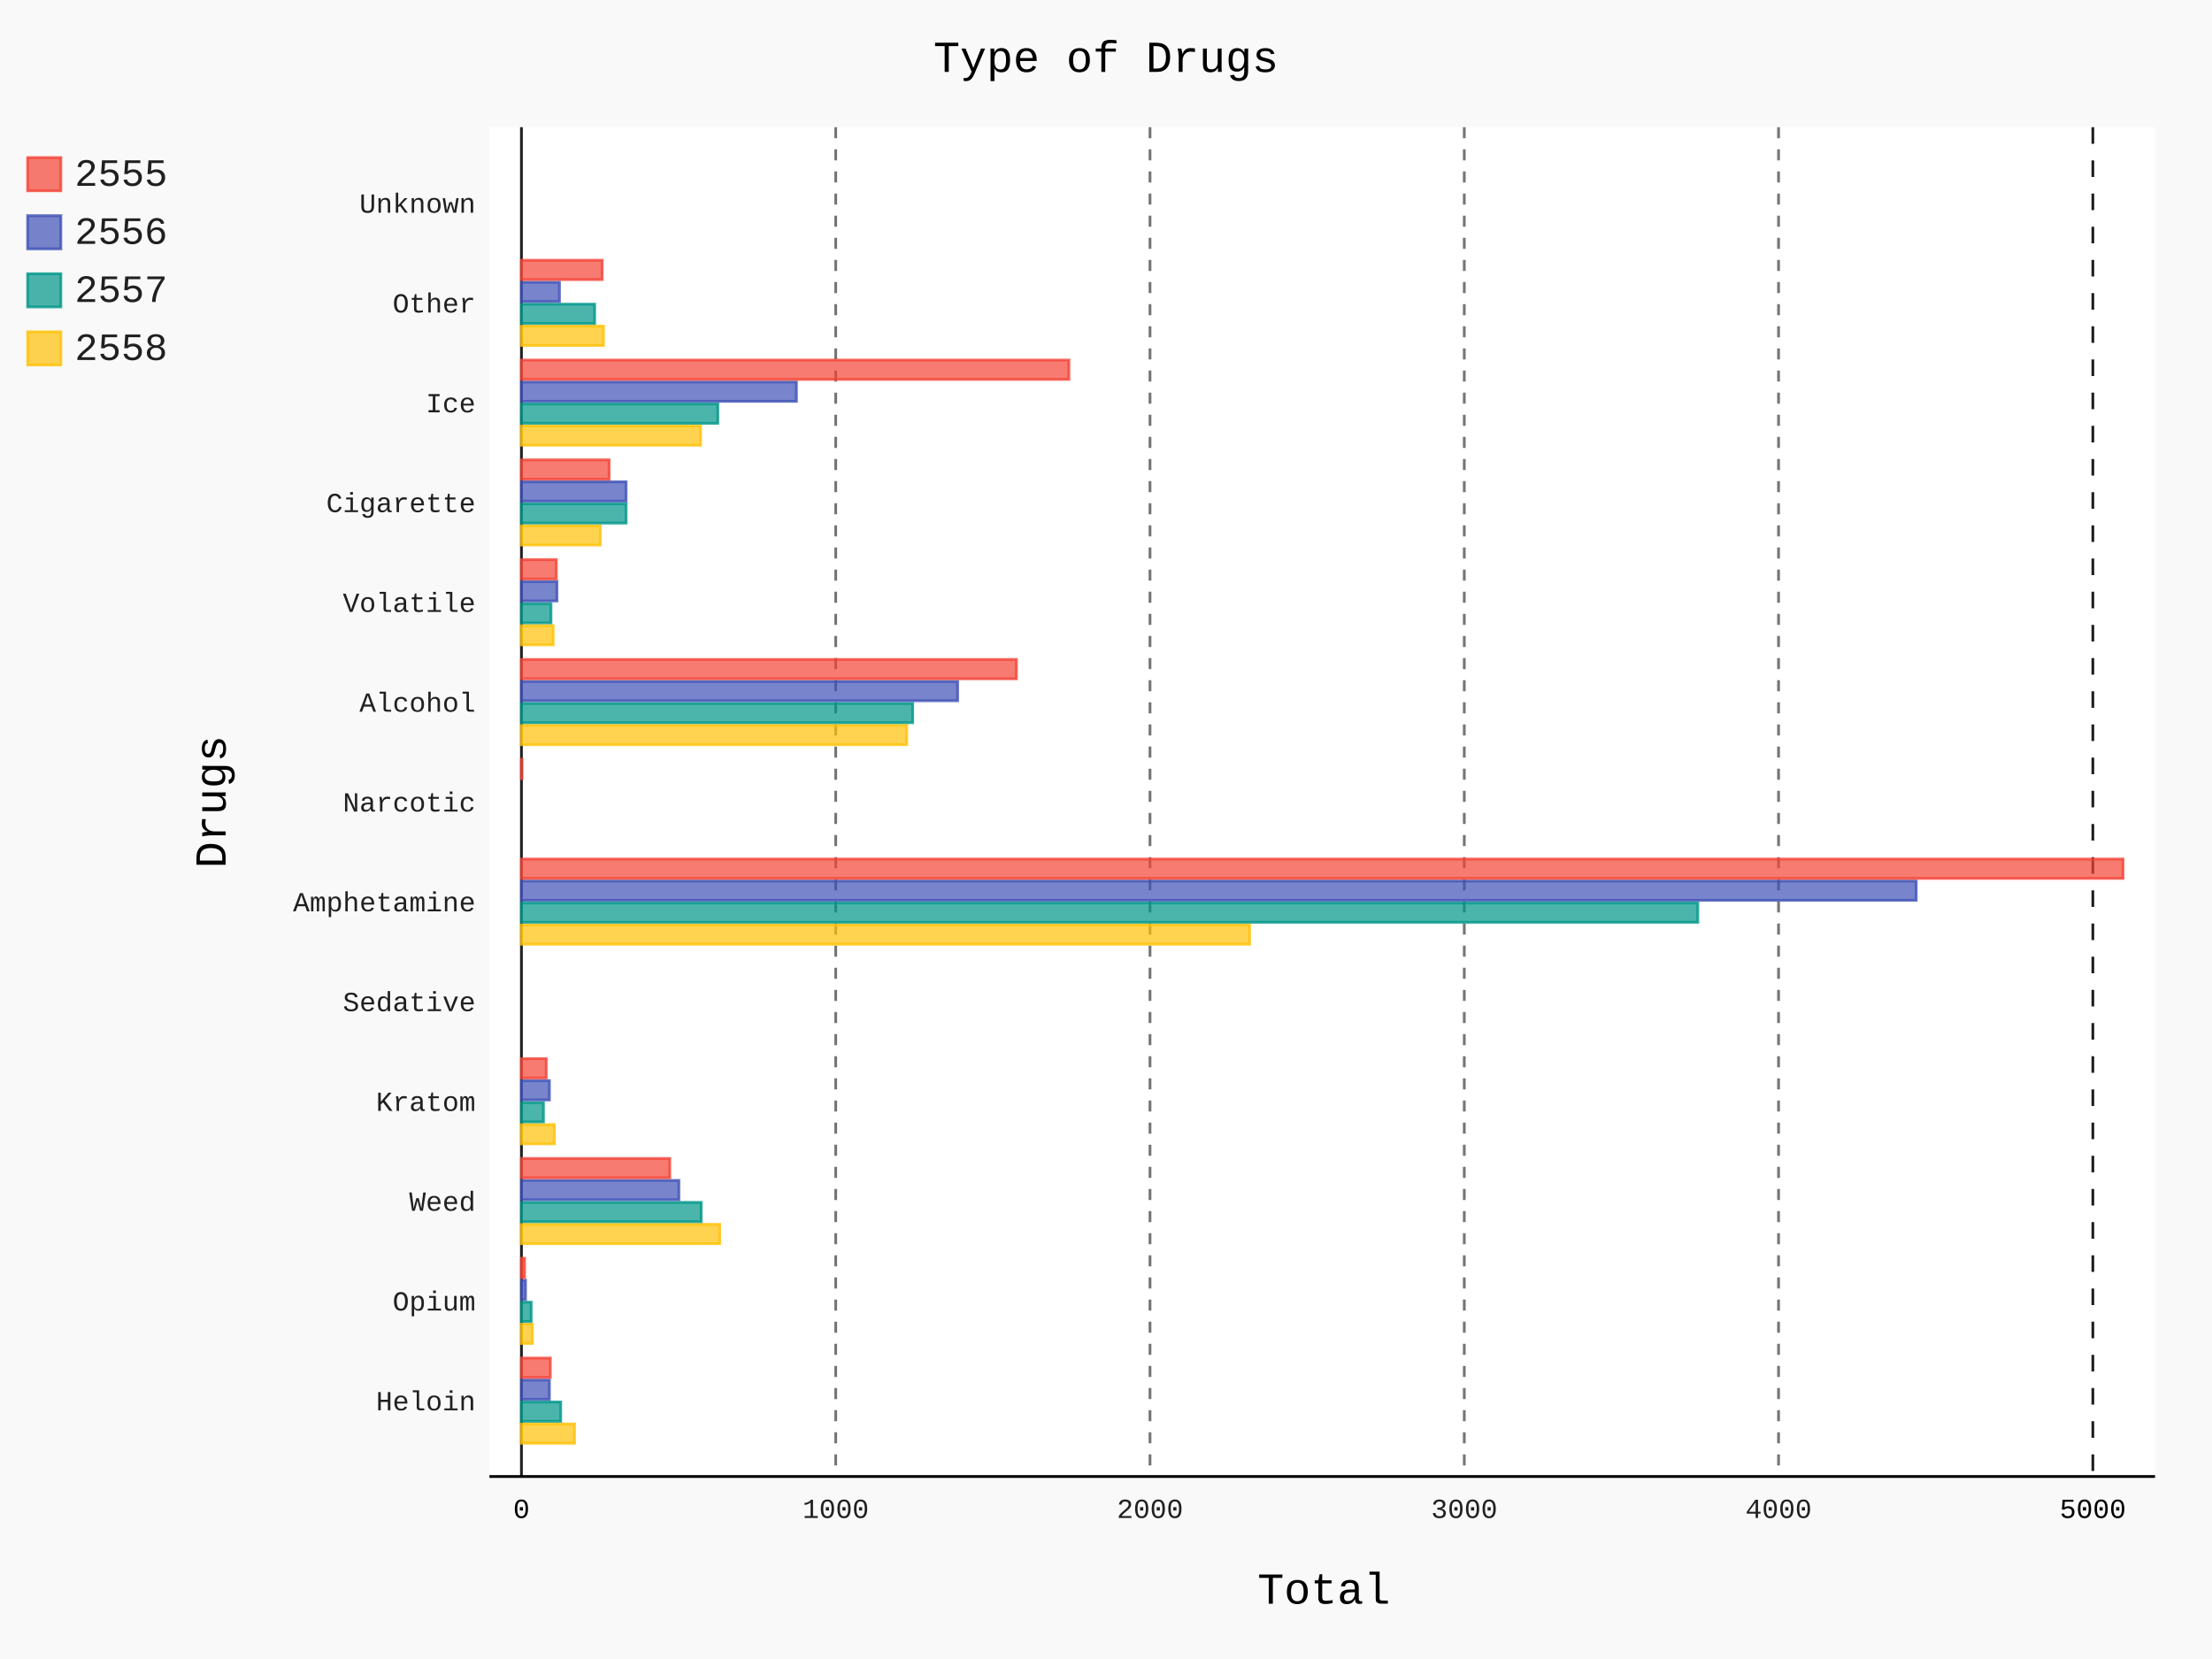
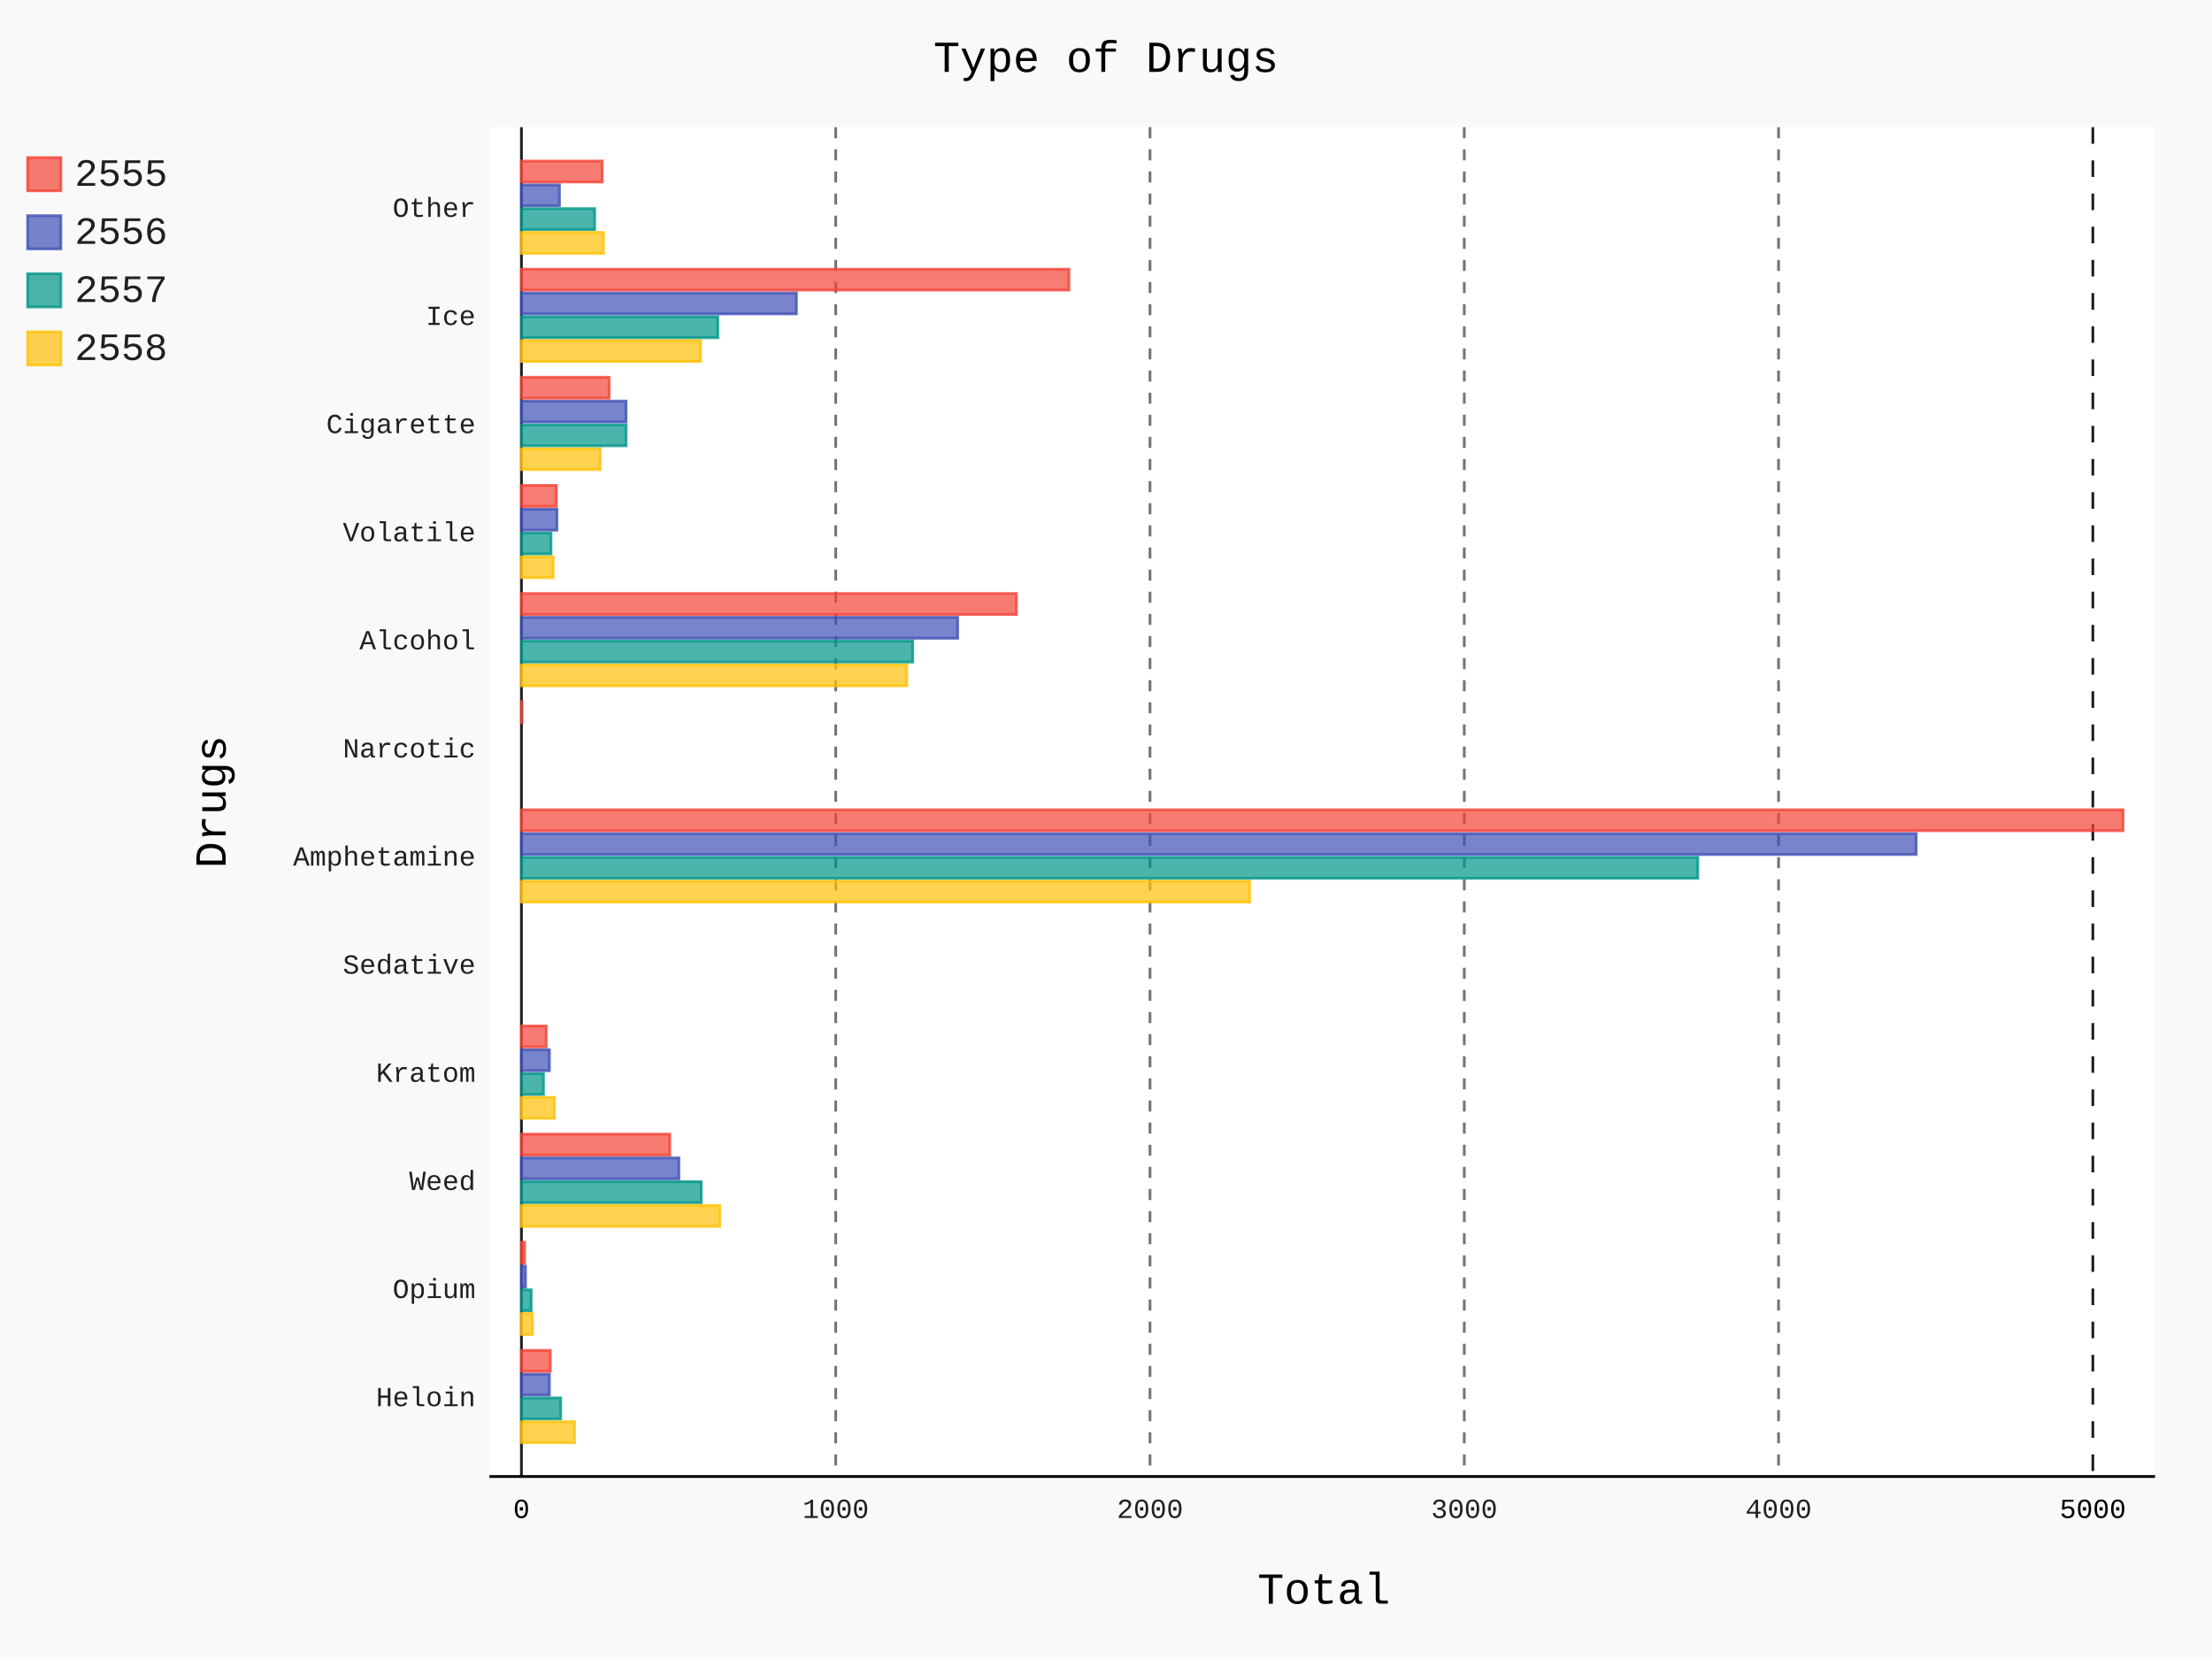
- <svg xmlns="http://www.w3.org/2000/svg" class="pygal-chart" id="chart-6bc9fa7a-93c5-43da-bfce-0d5dcb050d70" viewBox="0 0 800 600">
+ <svg xmlns="http://www.w3.org/2000/svg" class="pygal-chart" id="chart-bc1e8204-299e-4c3b-9a8d-494cf639825a" viewBox="0 0 800 600">
  <defs>
-     <style type="text/css">#chart-6bc9fa7a-93c5-43da-bfce-0d5dcb050d70{-webkit-user-select:none;-webkit-font-smoothing:antialiased;font-family:Consolas,"Liberation Mono",Menlo,Courier,monospace}#chart-6bc9fa7a-93c5-43da-bfce-0d5dcb050d70 .title{font-family:Consolas,"Liberation Mono",Menlo,Courier,monospace;font-size:16px}#chart-6bc9fa7a-93c5-43da-bfce-0d5dcb050d70 .legends .legend text{font-family:Consolas,"Liberation Mono",Menlo,Courier,monospace;font-size:14px}#chart-6bc9fa7a-93c5-43da-bfce-0d5dcb050d70 .axis text{font-family:Consolas,"Liberation Mono",Menlo,Courier,monospace;font-size:10px}#chart-6bc9fa7a-93c5-43da-bfce-0d5dcb050d70 .axis text.major{font-family:Consolas,"Liberation Mono",Menlo,Courier,monospace;font-size:10px}#chart-6bc9fa7a-93c5-43da-bfce-0d5dcb050d70 .text-overlay text.value{font-family:Consolas,"Liberation Mono",Menlo,Courier,monospace;font-size:16px}#chart-6bc9fa7a-93c5-43da-bfce-0d5dcb050d70 .text-overlay text.label{font-family:Consolas,"Liberation Mono",Menlo,Courier,monospace;font-size:10px}#chart-6bc9fa7a-93c5-43da-bfce-0d5dcb050d70 .tooltip{font-family:Consolas,"Liberation Mono",Menlo,Courier,monospace;font-size:14px}#chart-6bc9fa7a-93c5-43da-bfce-0d5dcb050d70 text.no_data{font-family:Consolas,"Liberation Mono",Menlo,Courier,monospace;font-size:64px}
- #chart-6bc9fa7a-93c5-43da-bfce-0d5dcb050d70{background-color:rgba(249,249,249,1)}#chart-6bc9fa7a-93c5-43da-bfce-0d5dcb050d70 path,#chart-6bc9fa7a-93c5-43da-bfce-0d5dcb050d70 line,#chart-6bc9fa7a-93c5-43da-bfce-0d5dcb050d70 rect,#chart-6bc9fa7a-93c5-43da-bfce-0d5dcb050d70 circle{-webkit-transition:150ms;-moz-transition:150ms;transition:150ms}#chart-6bc9fa7a-93c5-43da-bfce-0d5dcb050d70 .graph &gt; .background{fill:rgba(249,249,249,1)}#chart-6bc9fa7a-93c5-43da-bfce-0d5dcb050d70 .plot &gt; .background{fill:rgba(255,255,255,1)}#chart-6bc9fa7a-93c5-43da-bfce-0d5dcb050d70 .graph{fill:rgba(0,0,0,.87)}#chart-6bc9fa7a-93c5-43da-bfce-0d5dcb050d70 text.no_data{fill:rgba(0,0,0,1)}#chart-6bc9fa7a-93c5-43da-bfce-0d5dcb050d70 .title{fill:rgba(0,0,0,1)}#chart-6bc9fa7a-93c5-43da-bfce-0d5dcb050d70 .legends .legend text{fill:rgba(0,0,0,.87)}#chart-6bc9fa7a-93c5-43da-bfce-0d5dcb050d70 .legends .legend:hover text{fill:rgba(0,0,0,1)}#chart-6bc9fa7a-93c5-43da-bfce-0d5dcb050d70 .axis .line{stroke:rgba(0,0,0,1)}#chart-6bc9fa7a-93c5-43da-bfce-0d5dcb050d70 .axis .guide.line{stroke:rgba(0,0,0,.54)}#chart-6bc9fa7a-93c5-43da-bfce-0d5dcb050d70 .axis .major.line{stroke:rgba(0,0,0,.87)}#chart-6bc9fa7a-93c5-43da-bfce-0d5dcb050d70 .axis text.major{fill:rgba(0,0,0,1)}#chart-6bc9fa7a-93c5-43da-bfce-0d5dcb050d70 .axis.y .guides:hover .guide.line,#chart-6bc9fa7a-93c5-43da-bfce-0d5dcb050d70 .line-graph .axis.x .guides:hover .guide.line,#chart-6bc9fa7a-93c5-43da-bfce-0d5dcb050d70 .stackedline-graph .axis.x .guides:hover .guide.line,#chart-6bc9fa7a-93c5-43da-bfce-0d5dcb050d70 .xy-graph .axis.x .guides:hover .guide.line{stroke:rgba(0,0,0,1)}#chart-6bc9fa7a-93c5-43da-bfce-0d5dcb050d70 .axis .guides:hover text{fill:rgba(0,0,0,1)}#chart-6bc9fa7a-93c5-43da-bfce-0d5dcb050d70 .reactive{fill-opacity:.7;stroke-opacity:.8}#chart-6bc9fa7a-93c5-43da-bfce-0d5dcb050d70 .ci{stroke:rgba(0,0,0,.87)}#chart-6bc9fa7a-93c5-43da-bfce-0d5dcb050d70 .reactive.active,#chart-6bc9fa7a-93c5-43da-bfce-0d5dcb050d70 .active .reactive{fill-opacity:.8;stroke-opacity:.9;stroke-width:4}#chart-6bc9fa7a-93c5-43da-bfce-0d5dcb050d70 .ci .reactive.active{stroke-width:1.5}#chart-6bc9fa7a-93c5-43da-bfce-0d5dcb050d70 .series text{fill:rgba(0,0,0,1)}#chart-6bc9fa7a-93c5-43da-bfce-0d5dcb050d70 .tooltip rect{fill:rgba(255,255,255,1);stroke:rgba(0,0,0,1);-webkit-transition:opacity 150ms;-moz-transition:opacity 150ms;transition:opacity 150ms}#chart-6bc9fa7a-93c5-43da-bfce-0d5dcb050d70 .tooltip .label{fill:rgba(0,0,0,.87)}#chart-6bc9fa7a-93c5-43da-bfce-0d5dcb050d70 .tooltip .label{fill:rgba(0,0,0,.87)}#chart-6bc9fa7a-93c5-43da-bfce-0d5dcb050d70 .tooltip .legend{font-size:.8em;fill:rgba(0,0,0,.54)}#chart-6bc9fa7a-93c5-43da-bfce-0d5dcb050d70 .tooltip .x_label{font-size:.6em;fill:rgba(0,0,0,1)}#chart-6bc9fa7a-93c5-43da-bfce-0d5dcb050d70 .tooltip .xlink{font-size:.5em;text-decoration:underline}#chart-6bc9fa7a-93c5-43da-bfce-0d5dcb050d70 .tooltip .value{font-size:1.5em}#chart-6bc9fa7a-93c5-43da-bfce-0d5dcb050d70 .bound{font-size:.5em}#chart-6bc9fa7a-93c5-43da-bfce-0d5dcb050d70 .max-value{font-size:.75em;fill:rgba(0,0,0,.54)}#chart-6bc9fa7a-93c5-43da-bfce-0d5dcb050d70 .map-element{fill:rgba(255,255,255,1);stroke:rgba(0,0,0,.54) !important}#chart-6bc9fa7a-93c5-43da-bfce-0d5dcb050d70 .map-element .reactive{fill-opacity:inherit;stroke-opacity:inherit}#chart-6bc9fa7a-93c5-43da-bfce-0d5dcb050d70 .color-0,#chart-6bc9fa7a-93c5-43da-bfce-0d5dcb050d70 .color-0 a:visited{stroke:#F44336;fill:#F44336}#chart-6bc9fa7a-93c5-43da-bfce-0d5dcb050d70 .color-1,#chart-6bc9fa7a-93c5-43da-bfce-0d5dcb050d70 .color-1 a:visited{stroke:#3F51B5;fill:#3F51B5}#chart-6bc9fa7a-93c5-43da-bfce-0d5dcb050d70 .color-2,#chart-6bc9fa7a-93c5-43da-bfce-0d5dcb050d70 .color-2 a:visited{stroke:#009688;fill:#009688}#chart-6bc9fa7a-93c5-43da-bfce-0d5dcb050d70 .color-3,#chart-6bc9fa7a-93c5-43da-bfce-0d5dcb050d70 .color-3 a:visited{stroke:#FFC107;fill:#FFC107}#chart-6bc9fa7a-93c5-43da-bfce-0d5dcb050d70 .text-overlay .color-0 text{fill:black}#chart-6bc9fa7a-93c5-43da-bfce-0d5dcb050d70 .text-overlay .color-1 text{fill:black}#chart-6bc9fa7a-93c5-43da-bfce-0d5dcb050d70 .text-overlay .color-2 text{fill:black}#chart-6bc9fa7a-93c5-43da-bfce-0d5dcb050d70 .text-overlay .color-3 text{fill:black}
- #chart-6bc9fa7a-93c5-43da-bfce-0d5dcb050d70 text.no_data{text-anchor:middle}#chart-6bc9fa7a-93c5-43da-bfce-0d5dcb050d70 .guide.line{fill:none}#chart-6bc9fa7a-93c5-43da-bfce-0d5dcb050d70 .centered{text-anchor:middle}#chart-6bc9fa7a-93c5-43da-bfce-0d5dcb050d70 .title{text-anchor:middle}#chart-6bc9fa7a-93c5-43da-bfce-0d5dcb050d70 .legends .legend text{fill-opacity:1}#chart-6bc9fa7a-93c5-43da-bfce-0d5dcb050d70 .axis.x text{text-anchor:middle}#chart-6bc9fa7a-93c5-43da-bfce-0d5dcb050d70 .axis.x:not(.web) text[transform]{text-anchor:start}#chart-6bc9fa7a-93c5-43da-bfce-0d5dcb050d70 .axis.x:not(.web) text[transform].backwards{text-anchor:end}#chart-6bc9fa7a-93c5-43da-bfce-0d5dcb050d70 .axis.y text{text-anchor:end}#chart-6bc9fa7a-93c5-43da-bfce-0d5dcb050d70 .axis.y text[transform].backwards{text-anchor:start}#chart-6bc9fa7a-93c5-43da-bfce-0d5dcb050d70 .axis.y2 text{text-anchor:start}#chart-6bc9fa7a-93c5-43da-bfce-0d5dcb050d70 .axis.y2 text[transform].backwards{text-anchor:end}#chart-6bc9fa7a-93c5-43da-bfce-0d5dcb050d70 .axis .guide.line{stroke-dasharray:4,4}#chart-6bc9fa7a-93c5-43da-bfce-0d5dcb050d70 .axis .major.guide.line{stroke-dasharray:6,6}#chart-6bc9fa7a-93c5-43da-bfce-0d5dcb050d70 .horizontal .axis.y .guide.line,#chart-6bc9fa7a-93c5-43da-bfce-0d5dcb050d70 .horizontal .axis.y2 .guide.line,#chart-6bc9fa7a-93c5-43da-bfce-0d5dcb050d70 .vertical .axis.x .guide.line{opacity:0}#chart-6bc9fa7a-93c5-43da-bfce-0d5dcb050d70 .horizontal .axis.always_show .guide.line,#chart-6bc9fa7a-93c5-43da-bfce-0d5dcb050d70 .vertical .axis.always_show .guide.line{opacity:1 !important}#chart-6bc9fa7a-93c5-43da-bfce-0d5dcb050d70 .axis.y .guides:hover .guide.line,#chart-6bc9fa7a-93c5-43da-bfce-0d5dcb050d70 .axis.y2 .guides:hover .guide.line,#chart-6bc9fa7a-93c5-43da-bfce-0d5dcb050d70 .axis.x .guides:hover .guide.line{opacity:1}#chart-6bc9fa7a-93c5-43da-bfce-0d5dcb050d70 .axis .guides:hover text{opacity:1}#chart-6bc9fa7a-93c5-43da-bfce-0d5dcb050d70 .nofill{fill:none}#chart-6bc9fa7a-93c5-43da-bfce-0d5dcb050d70 .subtle-fill{fill-opacity:.2}#chart-6bc9fa7a-93c5-43da-bfce-0d5dcb050d70 .dot{stroke-width:1px;fill-opacity:1}#chart-6bc9fa7a-93c5-43da-bfce-0d5dcb050d70 .dot.active{stroke-width:5px}#chart-6bc9fa7a-93c5-43da-bfce-0d5dcb050d70 .dot.negative{fill:transparent}#chart-6bc9fa7a-93c5-43da-bfce-0d5dcb050d70 text,#chart-6bc9fa7a-93c5-43da-bfce-0d5dcb050d70 tspan{stroke:none !important}#chart-6bc9fa7a-93c5-43da-bfce-0d5dcb050d70 .series text.active{opacity:1}#chart-6bc9fa7a-93c5-43da-bfce-0d5dcb050d70 .tooltip rect{fill-opacity:.95;stroke-width:.5}#chart-6bc9fa7a-93c5-43da-bfce-0d5dcb050d70 .tooltip text{fill-opacity:1}#chart-6bc9fa7a-93c5-43da-bfce-0d5dcb050d70 .showable{visibility:hidden}#chart-6bc9fa7a-93c5-43da-bfce-0d5dcb050d70 .showable.shown{visibility:visible}#chart-6bc9fa7a-93c5-43da-bfce-0d5dcb050d70 .gauge-background{fill:rgba(229,229,229,1);stroke:none}#chart-6bc9fa7a-93c5-43da-bfce-0d5dcb050d70 .bg-lines{stroke:rgba(249,249,249,1);stroke-width:2px}</style>
+     <style type="text/css">#chart-bc1e8204-299e-4c3b-9a8d-494cf639825a{-webkit-user-select:none;-webkit-font-smoothing:antialiased;font-family:Consolas,"Liberation Mono",Menlo,Courier,monospace}#chart-bc1e8204-299e-4c3b-9a8d-494cf639825a .title{font-family:Consolas,"Liberation Mono",Menlo,Courier,monospace;font-size:16px}#chart-bc1e8204-299e-4c3b-9a8d-494cf639825a .legends .legend text{font-family:Consolas,"Liberation Mono",Menlo,Courier,monospace;font-size:14px}#chart-bc1e8204-299e-4c3b-9a8d-494cf639825a .axis text{font-family:Consolas,"Liberation Mono",Menlo,Courier,monospace;font-size:10px}#chart-bc1e8204-299e-4c3b-9a8d-494cf639825a .axis text.major{font-family:Consolas,"Liberation Mono",Menlo,Courier,monospace;font-size:10px}#chart-bc1e8204-299e-4c3b-9a8d-494cf639825a .text-overlay text.value{font-family:Consolas,"Liberation Mono",Menlo,Courier,monospace;font-size:16px}#chart-bc1e8204-299e-4c3b-9a8d-494cf639825a .text-overlay text.label{font-family:Consolas,"Liberation Mono",Menlo,Courier,monospace;font-size:10px}#chart-bc1e8204-299e-4c3b-9a8d-494cf639825a .tooltip{font-family:Consolas,"Liberation Mono",Menlo,Courier,monospace;font-size:14px}#chart-bc1e8204-299e-4c3b-9a8d-494cf639825a text.no_data{font-family:Consolas,"Liberation Mono",Menlo,Courier,monospace;font-size:64px}
+ #chart-bc1e8204-299e-4c3b-9a8d-494cf639825a{background-color:rgba(249,249,249,1)}#chart-bc1e8204-299e-4c3b-9a8d-494cf639825a path,#chart-bc1e8204-299e-4c3b-9a8d-494cf639825a line,#chart-bc1e8204-299e-4c3b-9a8d-494cf639825a rect,#chart-bc1e8204-299e-4c3b-9a8d-494cf639825a circle{-webkit-transition:150ms;-moz-transition:150ms;transition:150ms}#chart-bc1e8204-299e-4c3b-9a8d-494cf639825a .graph &gt; .background{fill:rgba(249,249,249,1)}#chart-bc1e8204-299e-4c3b-9a8d-494cf639825a .plot &gt; .background{fill:rgba(255,255,255,1)}#chart-bc1e8204-299e-4c3b-9a8d-494cf639825a .graph{fill:rgba(0,0,0,.87)}#chart-bc1e8204-299e-4c3b-9a8d-494cf639825a text.no_data{fill:rgba(0,0,0,1)}#chart-bc1e8204-299e-4c3b-9a8d-494cf639825a .title{fill:rgba(0,0,0,1)}#chart-bc1e8204-299e-4c3b-9a8d-494cf639825a .legends .legend text{fill:rgba(0,0,0,.87)}#chart-bc1e8204-299e-4c3b-9a8d-494cf639825a .legends .legend:hover text{fill:rgba(0,0,0,1)}#chart-bc1e8204-299e-4c3b-9a8d-494cf639825a .axis .line{stroke:rgba(0,0,0,1)}#chart-bc1e8204-299e-4c3b-9a8d-494cf639825a .axis .guide.line{stroke:rgba(0,0,0,.54)}#chart-bc1e8204-299e-4c3b-9a8d-494cf639825a .axis .major.line{stroke:rgba(0,0,0,.87)}#chart-bc1e8204-299e-4c3b-9a8d-494cf639825a .axis text.major{fill:rgba(0,0,0,1)}#chart-bc1e8204-299e-4c3b-9a8d-494cf639825a .axis.y .guides:hover .guide.line,#chart-bc1e8204-299e-4c3b-9a8d-494cf639825a .line-graph .axis.x .guides:hover .guide.line,#chart-bc1e8204-299e-4c3b-9a8d-494cf639825a .stackedline-graph .axis.x .guides:hover .guide.line,#chart-bc1e8204-299e-4c3b-9a8d-494cf639825a .xy-graph .axis.x .guides:hover .guide.line{stroke:rgba(0,0,0,1)}#chart-bc1e8204-299e-4c3b-9a8d-494cf639825a .axis .guides:hover text{fill:rgba(0,0,0,1)}#chart-bc1e8204-299e-4c3b-9a8d-494cf639825a .reactive{fill-opacity:.7;stroke-opacity:.8}#chart-bc1e8204-299e-4c3b-9a8d-494cf639825a .ci{stroke:rgba(0,0,0,.87)}#chart-bc1e8204-299e-4c3b-9a8d-494cf639825a .reactive.active,#chart-bc1e8204-299e-4c3b-9a8d-494cf639825a .active .reactive{fill-opacity:.8;stroke-opacity:.9;stroke-width:4}#chart-bc1e8204-299e-4c3b-9a8d-494cf639825a .ci .reactive.active{stroke-width:1.5}#chart-bc1e8204-299e-4c3b-9a8d-494cf639825a .series text{fill:rgba(0,0,0,1)}#chart-bc1e8204-299e-4c3b-9a8d-494cf639825a .tooltip rect{fill:rgba(255,255,255,1);stroke:rgba(0,0,0,1);-webkit-transition:opacity 150ms;-moz-transition:opacity 150ms;transition:opacity 150ms}#chart-bc1e8204-299e-4c3b-9a8d-494cf639825a .tooltip .label{fill:rgba(0,0,0,.87)}#chart-bc1e8204-299e-4c3b-9a8d-494cf639825a .tooltip .label{fill:rgba(0,0,0,.87)}#chart-bc1e8204-299e-4c3b-9a8d-494cf639825a .tooltip .legend{font-size:.8em;fill:rgba(0,0,0,.54)}#chart-bc1e8204-299e-4c3b-9a8d-494cf639825a .tooltip .x_label{font-size:.6em;fill:rgba(0,0,0,1)}#chart-bc1e8204-299e-4c3b-9a8d-494cf639825a .tooltip .xlink{font-size:.5em;text-decoration:underline}#chart-bc1e8204-299e-4c3b-9a8d-494cf639825a .tooltip .value{font-size:1.5em}#chart-bc1e8204-299e-4c3b-9a8d-494cf639825a .bound{font-size:.5em}#chart-bc1e8204-299e-4c3b-9a8d-494cf639825a .max-value{font-size:.75em;fill:rgba(0,0,0,.54)}#chart-bc1e8204-299e-4c3b-9a8d-494cf639825a .map-element{fill:rgba(255,255,255,1);stroke:rgba(0,0,0,.54) !important}#chart-bc1e8204-299e-4c3b-9a8d-494cf639825a .map-element .reactive{fill-opacity:inherit;stroke-opacity:inherit}#chart-bc1e8204-299e-4c3b-9a8d-494cf639825a .color-0,#chart-bc1e8204-299e-4c3b-9a8d-494cf639825a .color-0 a:visited{stroke:#F44336;fill:#F44336}#chart-bc1e8204-299e-4c3b-9a8d-494cf639825a .color-1,#chart-bc1e8204-299e-4c3b-9a8d-494cf639825a .color-1 a:visited{stroke:#3F51B5;fill:#3F51B5}#chart-bc1e8204-299e-4c3b-9a8d-494cf639825a .color-2,#chart-bc1e8204-299e-4c3b-9a8d-494cf639825a .color-2 a:visited{stroke:#009688;fill:#009688}#chart-bc1e8204-299e-4c3b-9a8d-494cf639825a .color-3,#chart-bc1e8204-299e-4c3b-9a8d-494cf639825a .color-3 a:visited{stroke:#FFC107;fill:#FFC107}#chart-bc1e8204-299e-4c3b-9a8d-494cf639825a .text-overlay .color-0 text{fill:black}#chart-bc1e8204-299e-4c3b-9a8d-494cf639825a .text-overlay .color-1 text{fill:black}#chart-bc1e8204-299e-4c3b-9a8d-494cf639825a .text-overlay .color-2 text{fill:black}#chart-bc1e8204-299e-4c3b-9a8d-494cf639825a .text-overlay .color-3 text{fill:black}
+ #chart-bc1e8204-299e-4c3b-9a8d-494cf639825a text.no_data{text-anchor:middle}#chart-bc1e8204-299e-4c3b-9a8d-494cf639825a .guide.line{fill:none}#chart-bc1e8204-299e-4c3b-9a8d-494cf639825a .centered{text-anchor:middle}#chart-bc1e8204-299e-4c3b-9a8d-494cf639825a .title{text-anchor:middle}#chart-bc1e8204-299e-4c3b-9a8d-494cf639825a .legends .legend text{fill-opacity:1}#chart-bc1e8204-299e-4c3b-9a8d-494cf639825a .axis.x text{text-anchor:middle}#chart-bc1e8204-299e-4c3b-9a8d-494cf639825a .axis.x:not(.web) text[transform]{text-anchor:start}#chart-bc1e8204-299e-4c3b-9a8d-494cf639825a .axis.x:not(.web) text[transform].backwards{text-anchor:end}#chart-bc1e8204-299e-4c3b-9a8d-494cf639825a .axis.y text{text-anchor:end}#chart-bc1e8204-299e-4c3b-9a8d-494cf639825a .axis.y text[transform].backwards{text-anchor:start}#chart-bc1e8204-299e-4c3b-9a8d-494cf639825a .axis.y2 text{text-anchor:start}#chart-bc1e8204-299e-4c3b-9a8d-494cf639825a .axis.y2 text[transform].backwards{text-anchor:end}#chart-bc1e8204-299e-4c3b-9a8d-494cf639825a .axis .guide.line{stroke-dasharray:4,4}#chart-bc1e8204-299e-4c3b-9a8d-494cf639825a .axis .major.guide.line{stroke-dasharray:6,6}#chart-bc1e8204-299e-4c3b-9a8d-494cf639825a .horizontal .axis.y .guide.line,#chart-bc1e8204-299e-4c3b-9a8d-494cf639825a .horizontal .axis.y2 .guide.line,#chart-bc1e8204-299e-4c3b-9a8d-494cf639825a .vertical .axis.x .guide.line{opacity:0}#chart-bc1e8204-299e-4c3b-9a8d-494cf639825a .horizontal .axis.always_show .guide.line,#chart-bc1e8204-299e-4c3b-9a8d-494cf639825a .vertical .axis.always_show .guide.line{opacity:1 !important}#chart-bc1e8204-299e-4c3b-9a8d-494cf639825a .axis.y .guides:hover .guide.line,#chart-bc1e8204-299e-4c3b-9a8d-494cf639825a .axis.y2 .guides:hover .guide.line,#chart-bc1e8204-299e-4c3b-9a8d-494cf639825a .axis.x .guides:hover .guide.line{opacity:1}#chart-bc1e8204-299e-4c3b-9a8d-494cf639825a .axis .guides:hover text{opacity:1}#chart-bc1e8204-299e-4c3b-9a8d-494cf639825a .nofill{fill:none}#chart-bc1e8204-299e-4c3b-9a8d-494cf639825a .subtle-fill{fill-opacity:.2}#chart-bc1e8204-299e-4c3b-9a8d-494cf639825a .dot{stroke-width:1px;fill-opacity:1}#chart-bc1e8204-299e-4c3b-9a8d-494cf639825a .dot.active{stroke-width:5px}#chart-bc1e8204-299e-4c3b-9a8d-494cf639825a .dot.negative{fill:transparent}#chart-bc1e8204-299e-4c3b-9a8d-494cf639825a text,#chart-bc1e8204-299e-4c3b-9a8d-494cf639825a tspan{stroke:none !important}#chart-bc1e8204-299e-4c3b-9a8d-494cf639825a .series text.active{opacity:1}#chart-bc1e8204-299e-4c3b-9a8d-494cf639825a .tooltip rect{fill-opacity:.95;stroke-width:.5}#chart-bc1e8204-299e-4c3b-9a8d-494cf639825a .tooltip text{fill-opacity:1}#chart-bc1e8204-299e-4c3b-9a8d-494cf639825a .showable{visibility:hidden}#chart-bc1e8204-299e-4c3b-9a8d-494cf639825a .showable.shown{visibility:visible}#chart-bc1e8204-299e-4c3b-9a8d-494cf639825a .gauge-background{fill:rgba(229,229,229,1);stroke:none}#chart-bc1e8204-299e-4c3b-9a8d-494cf639825a .bg-lines{stroke:rgba(249,249,249,1);stroke-width:2px}</style>
  </defs>
  <g class="graph horizontalbar-graph horizontal">
    <rect class="background" height="600" width="800" x="0" y="0" />
    <g class="plot" transform="translate(177, 46)">
      <rect class="background" height="488" width="602.4" x="0" y="0" />
      <g class="axis y">
        <path class="line" d="M0 488 h602.4" />
        <g class="guides">
-           <path class="guide line" d="M0 460.568 h602.4" />
-           <text class="" x="-5" y="464.068">Heloin</text>
-         </g>
-         <g class="guides">
-           <path class="guide line" d="M0 424.473 h602.4" />
-           <text class="" x="-5" y="427.973">Opium</text>
-         </g>
-         <g class="guides">
-           <path class="guide line" d="M0 388.379 h602.4" />
-           <text class="" x="-5" y="391.879">Weed</text>
-         </g>
-         <g class="guides">
-           <path class="guide line" d="M0 352.284 h602.4" />
-           <text class="" x="-5" y="355.784">Kratom</text>
-         </g>
-         <g class="guides">
-           <path class="guide line" d="M0 316.189 h602.4" />
-           <text class="" x="-5" y="319.689">Sedative</text>
-         </g>
-         <g class="guides">
-           <path class="guide line" d="M0 280.095 h602.4" />
-           <text class="" x="-5" y="283.595">Amphetamine</text>
-         </g>
-         <g class="guides">
-           <path class="guide line" d="M0 244 h602.4" />
-           <text class="" x="-5" y="247.5">Narcotic</text>
-         </g>
-         <g class="guides">
-           <path class="guide line" d="M0 207.905 h602.4" />
-           <text class="" x="-5" y="211.405">Alcohol</text>
-         </g>
-         <g class="guides">
-           <path class="guide line" d="M0 171.811 h602.4" />
-           <text class="" x="-5" y="175.311">Volatile</text>
-         </g>
-         <g class="guides">
-           <path class="guide line" d="M0 135.716 h602.4" />
-           <text class="" x="-5" y="139.216">Cigarette</text>
-         </g>
-         <g class="guides">
-           <path class="guide line" d="M0 99.621 h602.4" />
-           <text class="" x="-5" y="103.121">Ice</text>
-         </g>
-         <g class="guides">
-           <path class="guide line" d="M0 63.527 h602.4" />
-           <text class="" x="-5" y="67.027">Other</text>
-         </g>
-         <g class="guides">
-           <path class="guide line" d="M0 27.432 h602.4" />
-           <text class="" x="-5" y="30.932">Unknown</text>
+           <path class="guide line" d="M0 459.064 h602.4" />
+           <text class="" x="-5" y="462.564">Heloin</text>
+         </g>
+         <g class="guides">
+           <path class="guide line" d="M0 419.962 h602.4" />
+           <text class="" x="-5" y="423.462">Opium</text>
+         </g>
+         <g class="guides">
+           <path class="guide line" d="M0 380.859 h602.4" />
+           <text class="" x="-5" y="384.359">Weed</text>
+         </g>
+         <g class="guides">
+           <path class="guide line" d="M0 341.756 h602.4" />
+           <text class="" x="-5" y="345.256">Kratom</text>
+         </g>
+         <g class="guides">
+           <path class="guide line" d="M0 302.654 h602.4" />
+           <text class="" x="-5" y="306.154">Sedative</text>
+         </g>
+         <g class="guides">
+           <path class="guide line" d="M0 263.551 h602.4" />
+           <text class="" x="-5" y="267.051">Amphetamine</text>
+         </g>
+         <g class="guides">
+           <path class="guide line" d="M0 224.449 h602.4" />
+           <text class="" x="-5" y="227.949">Narcotic</text>
+         </g>
+         <g class="guides">
+           <path class="guide line" d="M0 185.346 h602.4" />
+           <text class="" x="-5" y="188.846">Alcohol</text>
+         </g>
+         <g class="guides">
+           <path class="guide line" d="M0 146.244 h602.4" />
+           <text class="" x="-5" y="149.744">Volatile</text>
+         </g>
+         <g class="guides">
+           <path class="guide line" d="M0 107.141 h602.4" />
+           <text class="" x="-5" y="110.641">Cigarette</text>
+         </g>
+         <g class="guides">
+           <path class="guide line" d="M0 68.038 h602.4" />
+           <text class="" x="-5" y="71.538">Ice</text>
+         </g>
+         <g class="guides">
+           <path class="guide line" d="M0 28.936 h602.4" />
+           <text class="" x="-5" y="32.436">Other</text>
        </g>
      </g>
      <g class="axis x">
        <g class="guides">
          <path class="axis major line" d="M11.585 0 v488" />
          <text class="major" x="11.585" y="503.0">0</text>
        </g>
        <g class="guides">
          <path class="guide line" d="M125.248 0 v488" />
          <text class="" x="125.248" y="503.0">1000</text>
        </g>
        <g class="guides">
          <path class="guide line" d="M238.912 0 v488" />
          <text class="" x="238.912" y="503.0">2000</text>
        </g>
        <g class="guides">
          <path class="guide line" d="M352.576 0 v488" />
          <text class="" x="352.576" y="503.0">3000</text>
        </g>
        <g class="guides">
          <path class="guide line" d="M466.24 0 v488" />
          <text class="" x="466.24" y="503.0">4000</text>
        </g>
        <g class="guides">
          <path class="major guide line" d="M579.904 0 v488" />
          <text class="major" x="579.904" y="503.0">5000</text>
        </g>
      </g>
      <g class="series serie-3 color-3">
        <g class="bars">
          <g class="bar">
-             <rect class="rect reactive tooltip-trigger" height="6.988" rx="0" ry="0" width="19.209" x="11.585" y="468.985" />
-           </g>
-           <g class="bar">
-             <rect class="rect reactive tooltip-trigger" height="6.988" rx="0" ry="0" width="3.978" x="11.585" y="432.891" />
-           </g>
-           <g class="bar">
-             <rect class="rect reactive tooltip-trigger" height="6.988" rx="0" ry="0" width="71.722" x="11.585" y="396.796" />
-           </g>
-           <g class="bar">
-             <rect class="rect reactive tooltip-trigger" height="6.988" rx="0" ry="0" width="11.935" x="11.585" y="360.701" />
-           </g>
-           <g class="bar">
-             <rect class="rect reactive tooltip-trigger" height="6.988" rx="0" ry="0" x="11.585" y="324.607" />
-           </g>
-           <g class="bar">
-             <rect class="rect reactive tooltip-trigger" height="6.988" rx="0" ry="0" width="263.359" x="11.585" y="288.512" />
-           </g>
-           <g class="bar">
-             <rect class="rect reactive tooltip-trigger" height="6.988" rx="0" ry="0" x="11.585" y="252.417" />
-           </g>
-           <g class="bar">
-             <rect class="rect reactive tooltip-trigger" height="6.988" rx="0" ry="0" width="139.352" x="11.585" y="216.323" />
-           </g>
-           <g class="bar">
-             <rect class="rect reactive tooltip-trigger" height="6.988" rx="0" ry="0" width="11.48" x="11.585" y="180.228" />
-           </g>
-           <g class="bar">
-             <rect class="rect reactive tooltip-trigger" height="6.988" rx="0" ry="0" width="28.53" x="11.585" y="144.133" />
-           </g>
-           <g class="bar">
-             <rect class="rect reactive tooltip-trigger" height="6.988" rx="0" ry="0" width="64.788" x="11.585" y="108.039" />
-           </g>
-           <g class="bar">
-             <rect class="rect reactive tooltip-trigger" height="6.988" rx="0" ry="0" width="29.666" x="11.585" y="71.944" />
-           </g>
-           <g class="bar">
-             <rect class="rect reactive tooltip-trigger" height="6.988" rx="0" ry="0" x="11.585" y="35.849" />
+             <rect class="rect reactive tooltip-trigger" height="7.57" rx="0" ry="0" width="19.209" x="11.585" y="468.183" />
+           </g>
+           <g class="bar">
+             <rect class="rect reactive tooltip-trigger" height="7.57" rx="0" ry="0" width="3.978" x="11.585" y="429.08" />
+           </g>
+           <g class="bar">
+             <rect class="rect reactive tooltip-trigger" height="7.57" rx="0" ry="0" width="71.722" x="11.585" y="389.978" />
+           </g>
+           <g class="bar">
+             <rect class="rect reactive tooltip-trigger" height="7.57" rx="0" ry="0" width="11.935" x="11.585" y="350.875" />
+           </g>
+           <g class="bar">
+             <rect class="rect reactive tooltip-trigger" height="7.57" rx="0" ry="0" x="11.585" y="311.773" />
+           </g>
+           <g class="bar">
+             <rect class="rect reactive tooltip-trigger" height="7.57" rx="0" ry="0" width="263.359" x="11.585" y="272.67" />
+           </g>
+           <g class="bar">
+             <rect class="rect reactive tooltip-trigger" height="7.57" rx="0" ry="0" x="11.585" y="233.567" />
+           </g>
+           <g class="bar">
+             <rect class="rect reactive tooltip-trigger" height="7.57" rx="0" ry="0" width="139.352" x="11.585" y="194.465" />
+           </g>
+           <g class="bar">
+             <rect class="rect reactive tooltip-trigger" height="7.57" rx="0" ry="0" width="11.48" x="11.585" y="155.362" />
+           </g>
+           <g class="bar">
+             <rect class="rect reactive tooltip-trigger" height="7.57" rx="0" ry="0" width="28.53" x="11.585" y="116.26" />
+           </g>
+           <g class="bar">
+             <rect class="rect reactive tooltip-trigger" height="7.57" rx="0" ry="0" width="64.788" x="11.585" y="77.157" />
+           </g>
+           <g class="bar">
+             <rect class="rect reactive tooltip-trigger" height="7.57" rx="0" ry="0" width="29.666" x="11.585" y="38.055" />
          </g>
        </g>
      </g>
      <g class="series serie-2 color-2">
        <g class="bars">
          <g class="bar">
-             <rect class="rect reactive tooltip-trigger" height="6.988" rx="0" ry="0" width="14.208" x="11.585" y="461.044" />
-           </g>
-           <g class="bar">
-             <rect class="rect reactive tooltip-trigger" height="6.988" rx="0" ry="0" width="3.524" x="11.585" y="424.95" />
-           </g>
-           <g class="bar">
-             <rect class="rect reactive tooltip-trigger" height="6.988" rx="0" ry="0" width="65.016" x="11.585" y="388.855" />
-           </g>
-           <g class="bar">
-             <rect class="rect reactive tooltip-trigger" height="6.988" rx="0" ry="0" width="7.956" x="11.585" y="352.76" />
-           </g>
-           <g class="bar">
-             <rect class="rect reactive tooltip-trigger" height="6.988" rx="0" ry="0" x="11.585" y="316.666" />
-           </g>
-           <g class="bar">
-             <rect class="rect reactive tooltip-trigger" height="6.988" rx="0" ry="0" width="425.444" x="11.585" y="280.571" />
-           </g>
-           <g class="bar">
-             <rect class="rect reactive tooltip-trigger" height="6.988" rx="0" ry="0" x="11.585" y="244.476" />
-           </g>
-           <g class="bar">
-             <rect class="rect reactive tooltip-trigger" height="6.988" rx="0" ry="0" width="141.511" x="11.585" y="208.382" />
-           </g>
-           <g class="bar">
-             <rect class="rect reactive tooltip-trigger" height="6.988" rx="0" ry="0" width="10.684" x="11.585" y="172.287" />
-           </g>
-           <g class="bar">
-             <rect class="rect reactive tooltip-trigger" height="6.988" rx="0" ry="0" width="37.85" x="11.585" y="136.192" />
-           </g>
-           <g class="bar">
-             <rect class="rect reactive tooltip-trigger" height="6.988" rx="0" ry="0" width="71.04" x="11.585" y="100.098" />
-           </g>
-           <g class="bar">
-             <rect class="rect reactive tooltip-trigger" height="6.988" rx="0" ry="0" width="26.484" x="11.585" y="64.003" />
-           </g>
-           <g class="bar">
-             <rect class="rect reactive tooltip-trigger" height="6.988" rx="0" ry="0" x="11.585" y="27.908" />
+             <rect class="rect reactive tooltip-trigger" height="7.57" rx="0" ry="0" width="14.208" x="11.585" y="459.58" />
+           </g>
+           <g class="bar">
+             <rect class="rect reactive tooltip-trigger" height="7.57" rx="0" ry="0" width="3.524" x="11.585" y="420.478" />
+           </g>
+           <g class="bar">
+             <rect class="rect reactive tooltip-trigger" height="7.57" rx="0" ry="0" width="65.016" x="11.585" y="381.375" />
+           </g>
+           <g class="bar">
+             <rect class="rect reactive tooltip-trigger" height="7.57" rx="0" ry="0" width="7.956" x="11.585" y="342.273" />
+           </g>
+           <g class="bar">
+             <rect class="rect reactive tooltip-trigger" height="7.57" rx="0" ry="0" x="11.585" y="303.17" />
+           </g>
+           <g class="bar">
+             <rect class="rect reactive tooltip-trigger" height="7.57" rx="0" ry="0" width="425.444" x="11.585" y="264.067" />
+           </g>
+           <g class="bar">
+             <rect class="rect reactive tooltip-trigger" height="7.57" rx="0" ry="0" x="11.585" y="224.965" />
+           </g>
+           <g class="bar">
+             <rect class="rect reactive tooltip-trigger" height="7.57" rx="0" ry="0" width="141.511" x="11.585" y="185.862" />
+           </g>
+           <g class="bar">
+             <rect class="rect reactive tooltip-trigger" height="7.57" rx="0" ry="0" width="10.684" x="11.585" y="146.76" />
+           </g>
+           <g class="bar">
+             <rect class="rect reactive tooltip-trigger" height="7.57" rx="0" ry="0" width="37.85" x="11.585" y="107.657" />
+           </g>
+           <g class="bar">
+             <rect class="rect reactive tooltip-trigger" height="7.57" rx="0" ry="0" width="71.04" x="11.585" y="68.555" />
+           </g>
+           <g class="bar">
+             <rect class="rect reactive tooltip-trigger" height="7.57" rx="0" ry="0" width="26.484" x="11.585" y="29.452" />
          </g>
        </g>
      </g>
      <g class="series serie-1 color-1">
        <g class="bars">
          <g class="bar">
-             <rect class="rect reactive tooltip-trigger" height="6.988" rx="0" ry="0" width="10.116" x="11.585" y="453.104" />
-           </g>
-           <g class="bar">
-             <rect class="rect reactive tooltip-trigger" height="6.988" rx="0" ry="0" width="1.478" x="11.585" y="417.009" />
-           </g>
-           <g class="bar">
-             <rect class="rect reactive tooltip-trigger" height="6.988" rx="0" ry="0" width="56.946" x="11.585" y="380.914" />
-           </g>
-           <g class="bar">
-             <rect class="rect reactive tooltip-trigger" height="6.988" rx="0" ry="0" width="10.116" x="11.585" y="344.82" />
-           </g>
-           <g class="bar">
-             <rect class="rect reactive tooltip-trigger" height="6.988" rx="0" ry="0" x="11.585" y="308.725" />
-           </g>
-           <g class="bar">
-             <rect class="rect reactive tooltip-trigger" height="6.988" rx="0" ry="0" width="504.44" x="11.585" y="272.63" />
-           </g>
-           <g class="bar">
-             <rect class="rect reactive tooltip-trigger" height="6.988" rx="0" ry="0" x="11.585" y="236.536" />
-           </g>
-           <g class="bar">
-             <rect class="rect reactive tooltip-trigger" height="6.988" rx="0" ry="0" width="157.765" x="11.585" y="200.441" />
-           </g>
-           <g class="bar">
-             <rect class="rect reactive tooltip-trigger" height="6.988" rx="0" ry="0" width="12.844" x="11.585" y="164.346" />
-           </g>
-           <g class="bar">
-             <rect class="rect reactive tooltip-trigger" height="6.988" rx="0" ry="0" width="37.85" x="11.585" y="128.252" />
-           </g>
-           <g class="bar">
-             <rect class="rect reactive tooltip-trigger" height="6.988" rx="0" ry="0" width="99.456" x="11.585" y="92.157" />
-           </g>
-           <g class="bar">
-             <rect class="rect reactive tooltip-trigger" height="6.988" rx="0" ry="0" width="13.753" x="11.585" y="56.062" />
-           </g>
-           <g class="bar">
-             <rect class="rect reactive tooltip-trigger" height="6.988" rx="0" ry="0" x="11.585" y="19.968" />
+             <rect class="rect reactive tooltip-trigger" height="7.57" rx="0" ry="0" width="10.116" x="11.585" y="450.978" />
+           </g>
+           <g class="bar">
+             <rect class="rect reactive tooltip-trigger" height="7.57" rx="0" ry="0" width="1.478" x="11.585" y="411.875" />
+           </g>
+           <g class="bar">
+             <rect class="rect reactive tooltip-trigger" height="7.57" rx="0" ry="0" width="56.946" x="11.585" y="372.773" />
+           </g>
+           <g class="bar">
+             <rect class="rect reactive tooltip-trigger" height="7.57" rx="0" ry="0" width="10.116" x="11.585" y="333.67" />
+           </g>
+           <g class="bar">
+             <rect class="rect reactive tooltip-trigger" height="7.57" rx="0" ry="0" x="11.585" y="294.567" />
+           </g>
+           <g class="bar">
+             <rect class="rect reactive tooltip-trigger" height="7.57" rx="0" ry="0" width="504.44" x="11.585" y="255.465" />
+           </g>
+           <g class="bar">
+             <rect class="rect reactive tooltip-trigger" height="7.57" rx="0" ry="0" x="11.585" y="216.362" />
+           </g>
+           <g class="bar">
+             <rect class="rect reactive tooltip-trigger" height="7.57" rx="0" ry="0" width="157.765" x="11.585" y="177.26" />
+           </g>
+           <g class="bar">
+             <rect class="rect reactive tooltip-trigger" height="7.57" rx="0" ry="0" width="12.844" x="11.585" y="138.157" />
+           </g>
+           <g class="bar">
+             <rect class="rect reactive tooltip-trigger" height="7.57" rx="0" ry="0" width="37.85" x="11.585" y="99.055" />
+           </g>
+           <g class="bar">
+             <rect class="rect reactive tooltip-trigger" height="7.57" rx="0" ry="0" width="99.456" x="11.585" y="59.952" />
+           </g>
+           <g class="bar">
+             <rect class="rect reactive tooltip-trigger" height="7.57" rx="0" ry="0" width="13.753" x="11.585" y="20.849" />
          </g>
        </g>
      </g>
      <g class="series serie-0 color-0">
        <g class="bars">
          <g class="bar">
-             <rect class="rect reactive tooltip-trigger" height="6.988" rx="0" ry="0" width="10.457" x="11.585" y="445.163" />
-           </g>
-           <g class="bar">
-             <rect class="rect reactive tooltip-trigger" height="6.988" rx="0" ry="0" width="1.137" x="11.585" y="409.068" />
-           </g>
-           <g class="bar">
-             <rect class="rect reactive tooltip-trigger" height="6.988" rx="0" ry="0" width="53.649" x="11.585" y="372.973" />
-           </g>
-           <g class="bar">
-             <rect class="rect reactive tooltip-trigger" height="6.988" rx="0" ry="0" width="8.979" x="11.585" y="336.879" />
-           </g>
-           <g class="bar">
-             <rect class="rect reactive tooltip-trigger" height="6.988" rx="0" ry="0" x="11.585" y="300.784" />
-           </g>
-           <g class="bar">
-             <rect class="rect reactive tooltip-trigger" height="6.988" rx="0" ry="0" width="579.231" x="11.585" y="264.689" />
-           </g>
-           <g class="bar">
-             <rect class="rect reactive tooltip-trigger" height="6.988" rx="0" ry="0" width="0.227" x="11.585" y="228.595" />
-           </g>
-           <g class="bar">
-             <rect class="rect reactive tooltip-trigger" height="6.988" rx="0" ry="0" width="179.02" x="11.585" y="192.5" />
-           </g>
-           <g class="bar">
-             <rect class="rect reactive tooltip-trigger" height="6.988" rx="0" ry="0" width="12.617" x="11.585" y="156.405" />
-           </g>
-           <g class="bar">
-             <rect class="rect reactive tooltip-trigger" height="6.988" rx="0" ry="0" width="31.712" x="11.585" y="120.311" />
-           </g>
-           <g class="bar">
-             <rect class="rect reactive tooltip-trigger" height="6.988" rx="0" ry="0" width="198.002" x="11.585" y="84.216" />
-           </g>
-           <g class="bar">
-             <rect class="rect reactive tooltip-trigger" height="6.988" rx="0" ry="0" width="29.212" x="11.585" y="48.121" />
-           </g>
-           <g class="bar">
-             <rect class="rect reactive tooltip-trigger" height="6.988" rx="0" ry="0" x="11.585" y="12.027" />
+             <rect class="rect reactive tooltip-trigger" height="7.57" rx="0" ry="0" width="10.457" x="11.585" y="442.375" />
+           </g>
+           <g class="bar">
+             <rect class="rect reactive tooltip-trigger" height="7.57" rx="0" ry="0" width="1.137" x="11.585" y="403.273" />
+           </g>
+           <g class="bar">
+             <rect class="rect reactive tooltip-trigger" height="7.57" rx="0" ry="0" width="53.649" x="11.585" y="364.17" />
+           </g>
+           <g class="bar">
+             <rect class="rect reactive tooltip-trigger" height="7.57" rx="0" ry="0" width="8.979" x="11.585" y="325.067" />
+           </g>
+           <g class="bar">
+             <rect class="rect reactive tooltip-trigger" height="7.57" rx="0" ry="0" x="11.585" y="285.965" />
+           </g>
+           <g class="bar">
+             <rect class="rect reactive tooltip-trigger" height="7.57" rx="0" ry="0" width="579.231" x="11.585" y="246.862" />
+           </g>
+           <g class="bar">
+             <rect class="rect reactive tooltip-trigger" height="7.57" rx="0" ry="0" width="0.227" x="11.585" y="207.76" />
+           </g>
+           <g class="bar">
+             <rect class="rect reactive tooltip-trigger" height="7.57" rx="0" ry="0" width="179.02" x="11.585" y="168.657" />
+           </g>
+           <g class="bar">
+             <rect class="rect reactive tooltip-trigger" height="7.57" rx="0" ry="0" width="12.617" x="11.585" y="129.555" />
+           </g>
+           <g class="bar">
+             <rect class="rect reactive tooltip-trigger" height="7.57" rx="0" ry="0" width="31.712" x="11.585" y="90.452" />
+           </g>
+           <g class="bar">
+             <rect class="rect reactive tooltip-trigger" height="7.57" rx="0" ry="0" width="198.002" x="11.585" y="51.349" />
+           </g>
+           <g class="bar">
+             <rect class="rect reactive tooltip-trigger" height="7.57" rx="0" ry="0" width="29.212" x="11.585" y="12.247" />
          </g>
        </g>
      </g>
    </g>
    <g class="titles">
      <text class="title plot_title" x="400.0" y="26">Type of Drugs</text>
      <text class="title" x="478.8" y="580">Total</text>
      <text class="title" transform="rotate(-90 55.6 290)" x="55.6" y="316.0">Drugs</text>
    </g>
    <g class="plot overlay" transform="translate(177, 46)">
      <g class="series serie-3 color-3" />
      <g class="series serie-2 color-2" />
      <g class="series serie-1 color-1" />
      <g class="series serie-0 color-0" />
    </g>
    <g class="plot text-overlay" transform="translate(177, 46)">
      <g class="series serie-3 color-3" />
      <g class="series serie-2 color-2" />
      <g class="series serie-1 color-1" />
      <g class="series serie-0 color-0" />
    </g>
    <g class="plot tooltip-overlay" transform="translate(177, 46)">
      <g class="tooltip" style="opacity: 0" transform="translate(0 0)">
        <rect class="tooltip-box" height="0" rx="0" ry="0" width="0" />
        <g class="text" />
      </g>
    </g>
    <g class="legends" transform="translate(10, 56)">
      <g class="legend reactive activate-serie" id="activate-serie-0">
        <rect class="color-0 reactive" height="12" width="12" x="0.0" y="1.0" />
        <text x="17.0" y="11.2">2555</text>
      </g>
      <g class="legend reactive activate-serie" id="activate-serie-1">
        <rect class="color-1 reactive" height="12" width="12" x="0.0" y="22.0" />
        <text x="17.0" y="32.2">2556</text>
      </g>
      <g class="legend reactive activate-serie" id="activate-serie-2">
        <rect class="color-2 reactive" height="12" width="12" x="0.0" y="43.0" />
        <text x="17.0" y="53.2">2557</text>
      </g>
      <g class="legend reactive activate-serie" id="activate-serie-3">
        <rect class="color-3 reactive" height="12" width="12" x="0.0" y="64.0" />
        <text x="17.0" y="74.2">2558</text>
      </g>
    </g>
    <g class="legends" transform="translate(790, 56)" />
  </g>
</svg>
